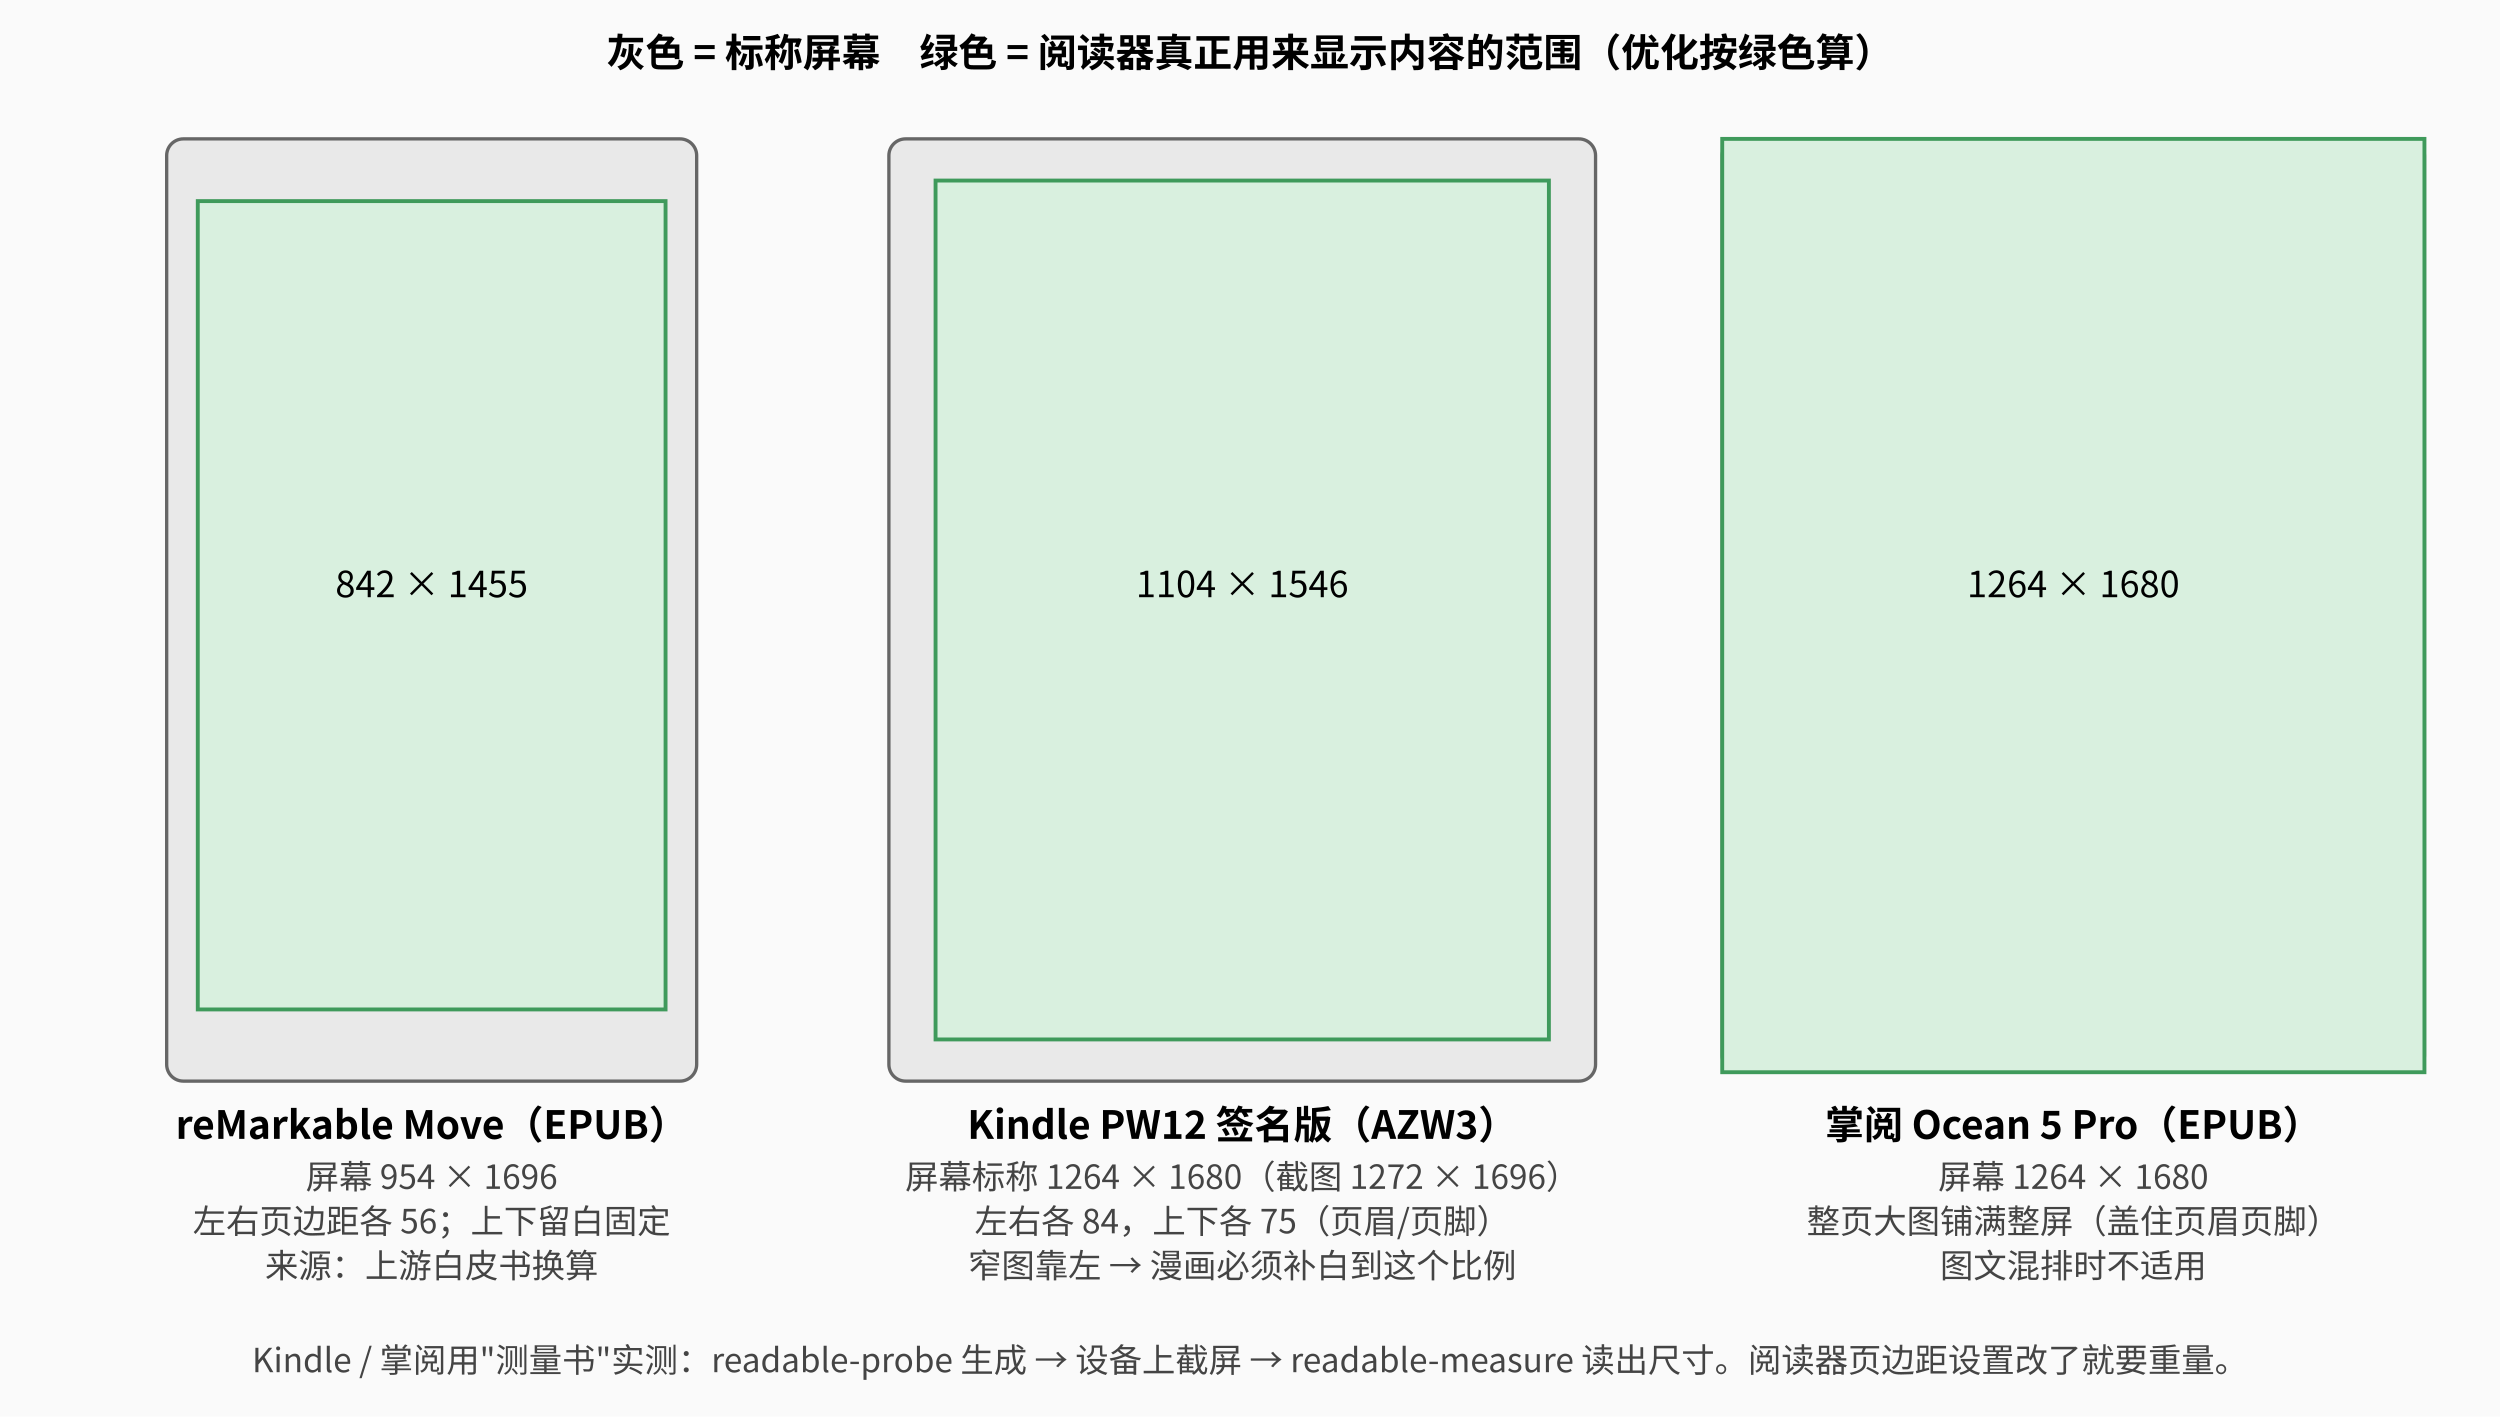
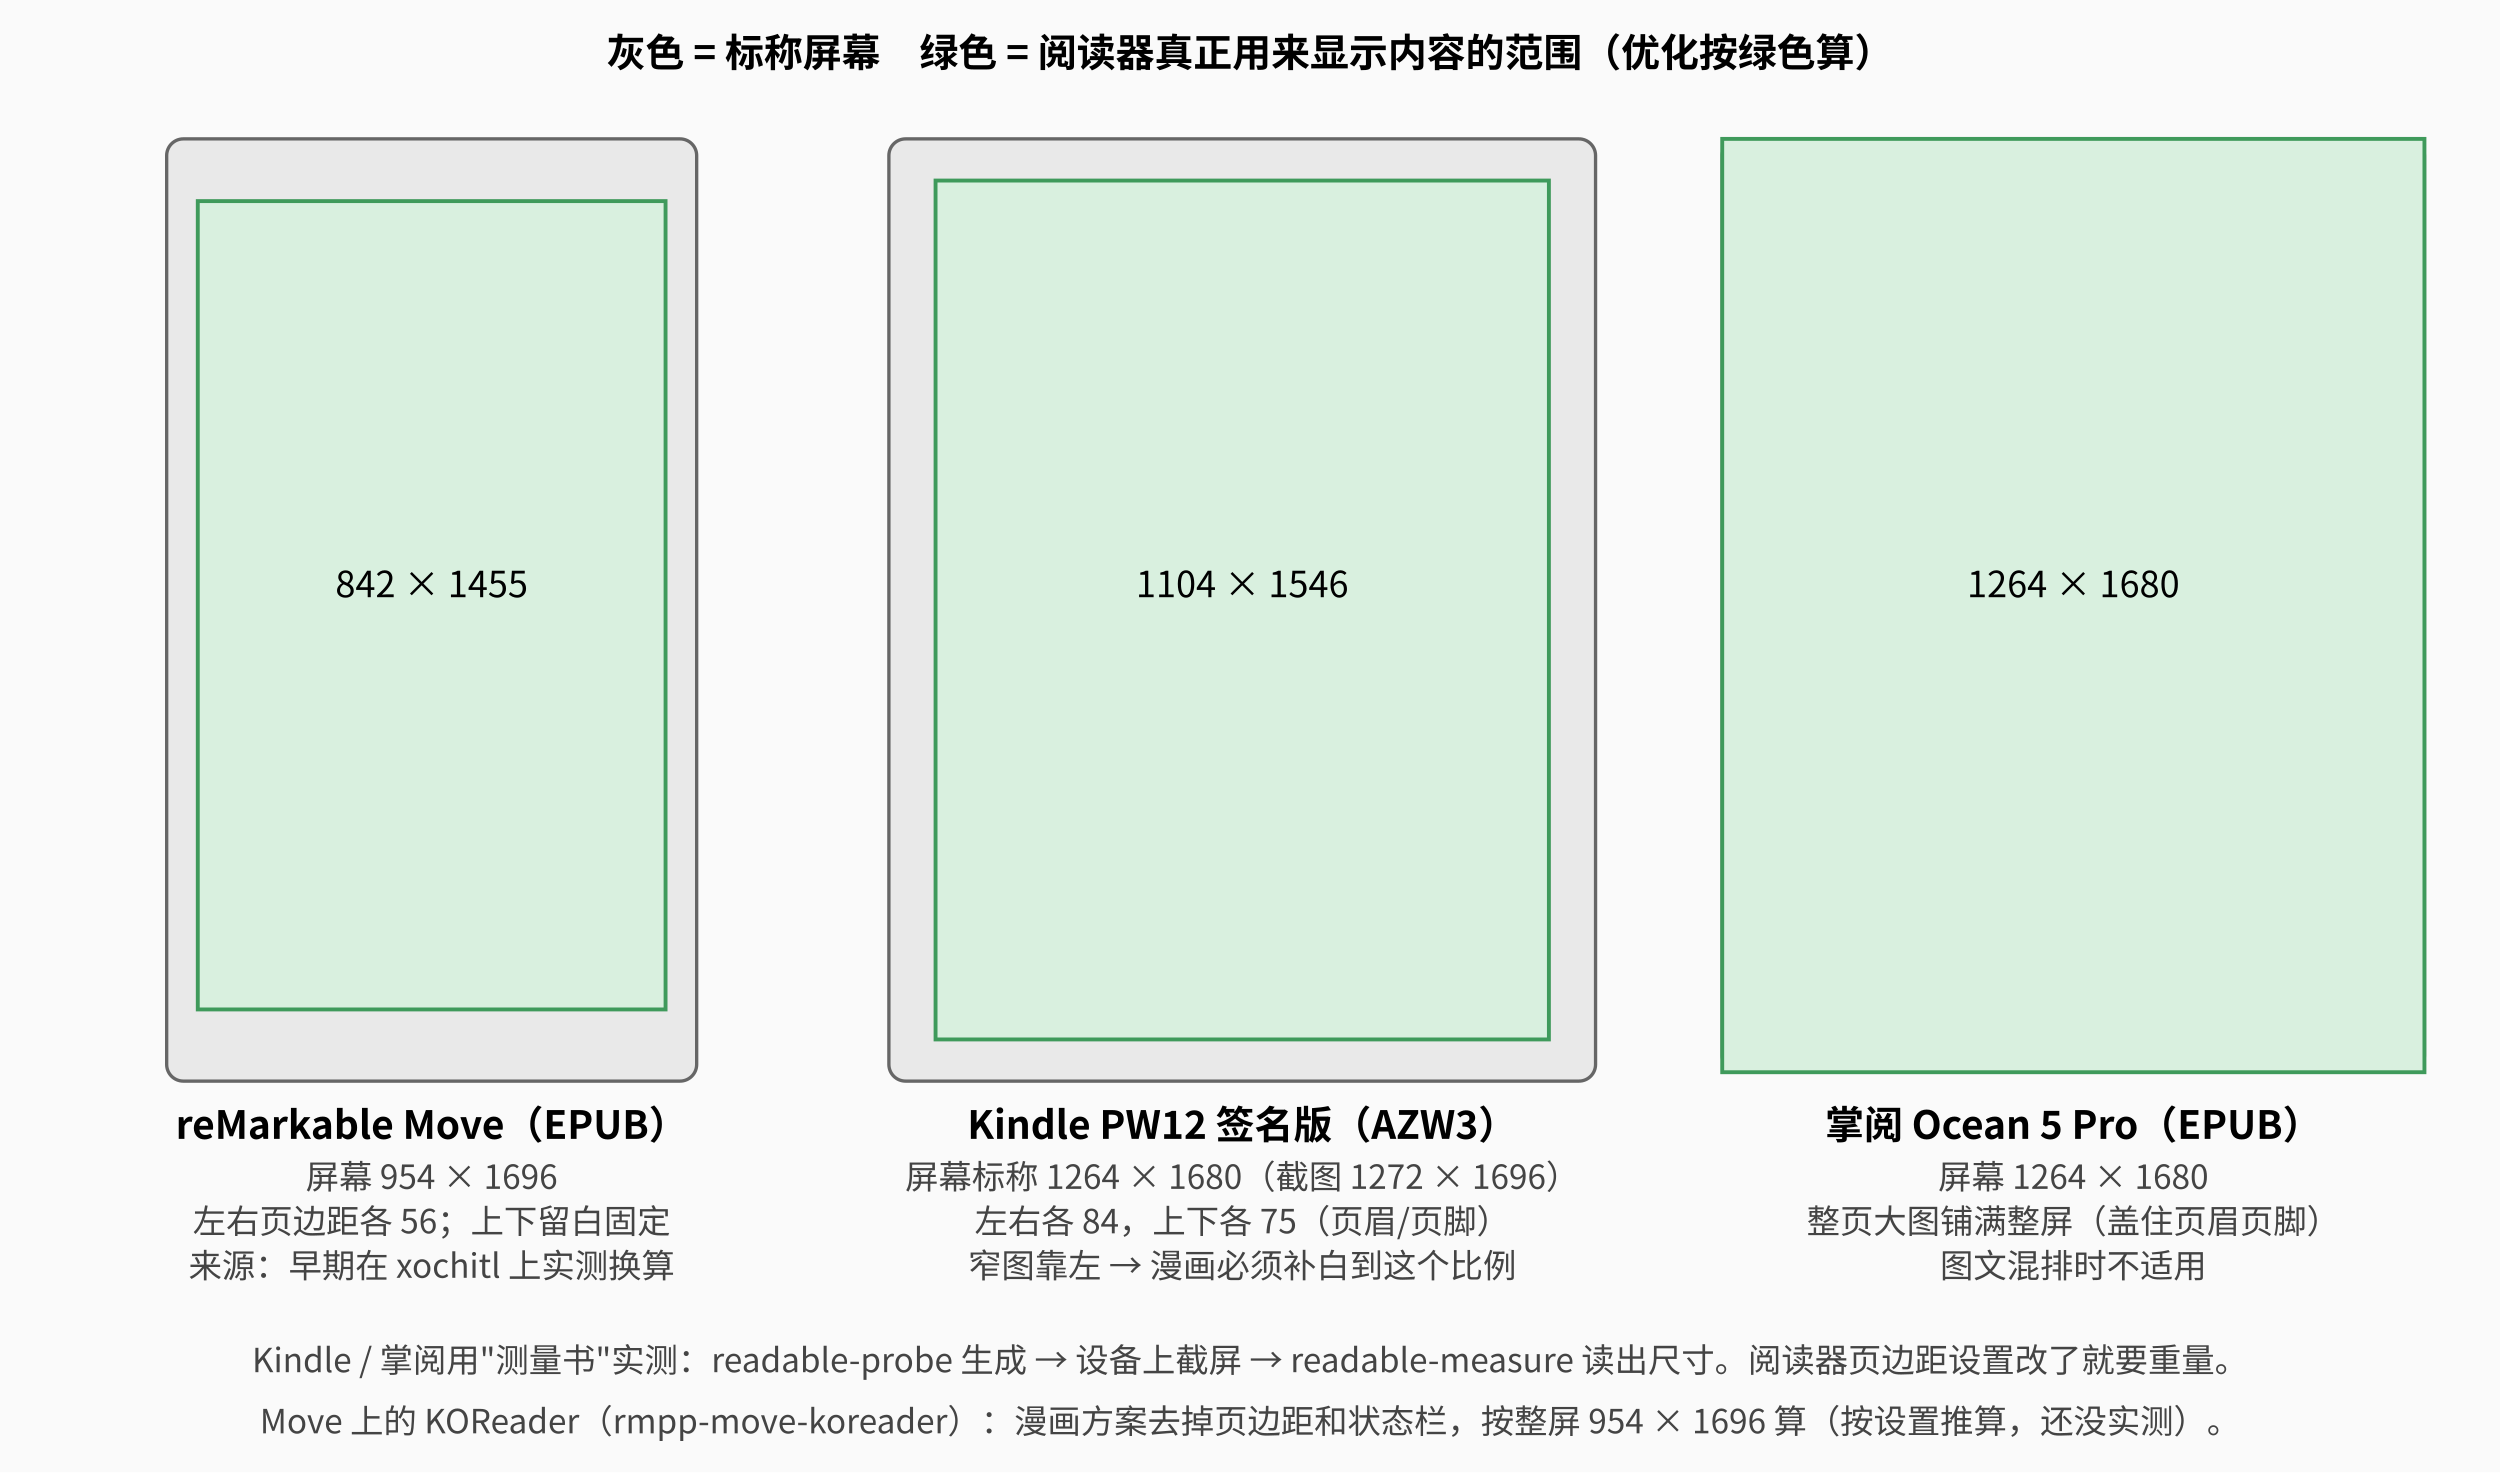
- <svg xmlns="http://www.w3.org/2000/svg" viewBox="0 0 900 510" font-family="'Noto Sans CJK SC','PingFang SC','Microsoft YaHei',sans-serif" font-size="13">
+ <svg xmlns="http://www.w3.org/2000/svg" viewBox="0 0 900 530" font-family="'Noto Sans CJK SC','PingFang SC','Microsoft YaHei',sans-serif" font-size="13">
  <style>
    .scr{fill:#e9e9e9;stroke:#666;stroke-width:1.2}
    .rd{fill:#d9f0df;stroke:#3f9a5b;stroke-width:1.4}
    .h{font-weight:bold;font-size:14px}
    .s{font-size:12px;fill:#444}
  </style>
-   <rect width="900" height="510" fill="#fafafa" />
+   <rect width="900" height="530" fill="#fafafa" />
  <text x="450" y="24" text-anchor="middle" class="h">灰色 = 标称屏幕　绿色 = 阅读器真正用来显示内容的范围（优化按绿色算）</text>
  <g transform="translate(60,50)">
    <rect class="scr" width="190.8" height="339.2" rx="6" />
    <rect class="rd" x="11.2" y="22.4" width="168.4" height="291" />
    <text x="95.4" y="165" text-anchor="middle">842 × 1455</text>
    <text x="95.4" y="360" text-anchor="middle" class="h">reMarkable Move（EPUB）</text>
    <text x="95.4" y="378" text-anchor="middle" class="s">屏幕 954 × 1696</text>
    <text x="95.4" y="394" text-anchor="middle" class="s">左右页边距各 56；上下留白固定</text>
-     <text x="95.4" y="410" text-anchor="middle" class="s">来源：上游白皮书换算</text>
+     <text x="95.4" y="410" text-anchor="middle" class="s">来源：早期在 xochitl 上实测换算</text>
  </g>
  <g transform="translate(320,50)">
    <rect class="scr" width="254.4" height="339.2" rx="6" />
    <rect class="rd" x="16.8" y="15" width="220.8" height="309.2" />
    <text x="127.2" y="165" text-anchor="middle">1104 × 1546</text>
    <text x="127.2" y="360" text-anchor="middle" class="h">Kindle PW12 签名版（AZW3）</text>
    <text x="127.2" y="378" text-anchor="middle" class="s">屏幕标称 1264 × 1680（截图 1272 × 1696）</text>
    <text x="127.2" y="394" text-anchor="middle" class="s">左右各 84，上下各 75（页眉/页脚）</text>
    <text x="127.2" y="410" text-anchor="middle" class="s">窄图靠左 → 漫画必须补白到这个比例</text>
  </g>
  <g transform="translate(620,50)">
    <rect class="scr" width="252.8" height="336" rx="6" />
    <rect class="rd" x="0" y="0" width="252.8" height="336" />
    <text x="126.4" y="165" text-anchor="middle">1264 × 1680</text>
    <text x="126.4" y="360" text-anchor="middle" class="h">掌阅 Ocean 5 Pro（EPUB）</text>
    <text x="126.4" y="378" text-anchor="middle" class="s">屏幕 1264 × 1680</text>
    <text x="126.4" y="394" text-anchor="middle" class="s">整页大图铺满整屏（盖住页眉页脚）</text>
    <text x="126.4" y="410" text-anchor="middle" class="s">图文混排时不适用</text>
  </g>
  <text x="450" y="494" text-anchor="middle" class="s">Kindle / 掌阅用"测量书"实测：readable-probe 生成 → 设备上截屏 → readable-measure 读出尺寸。阅读器页边距设置改了就要重量。</text>
+   <text x="450" y="516" text-anchor="middle" class="s">Move 上的 KOReader（rmpp-move-koreader）：漫画方案去掉页边距和状态栏，按整屏 954 × 1696 算（按设置推算，还没实测）。</text>
</svg>
